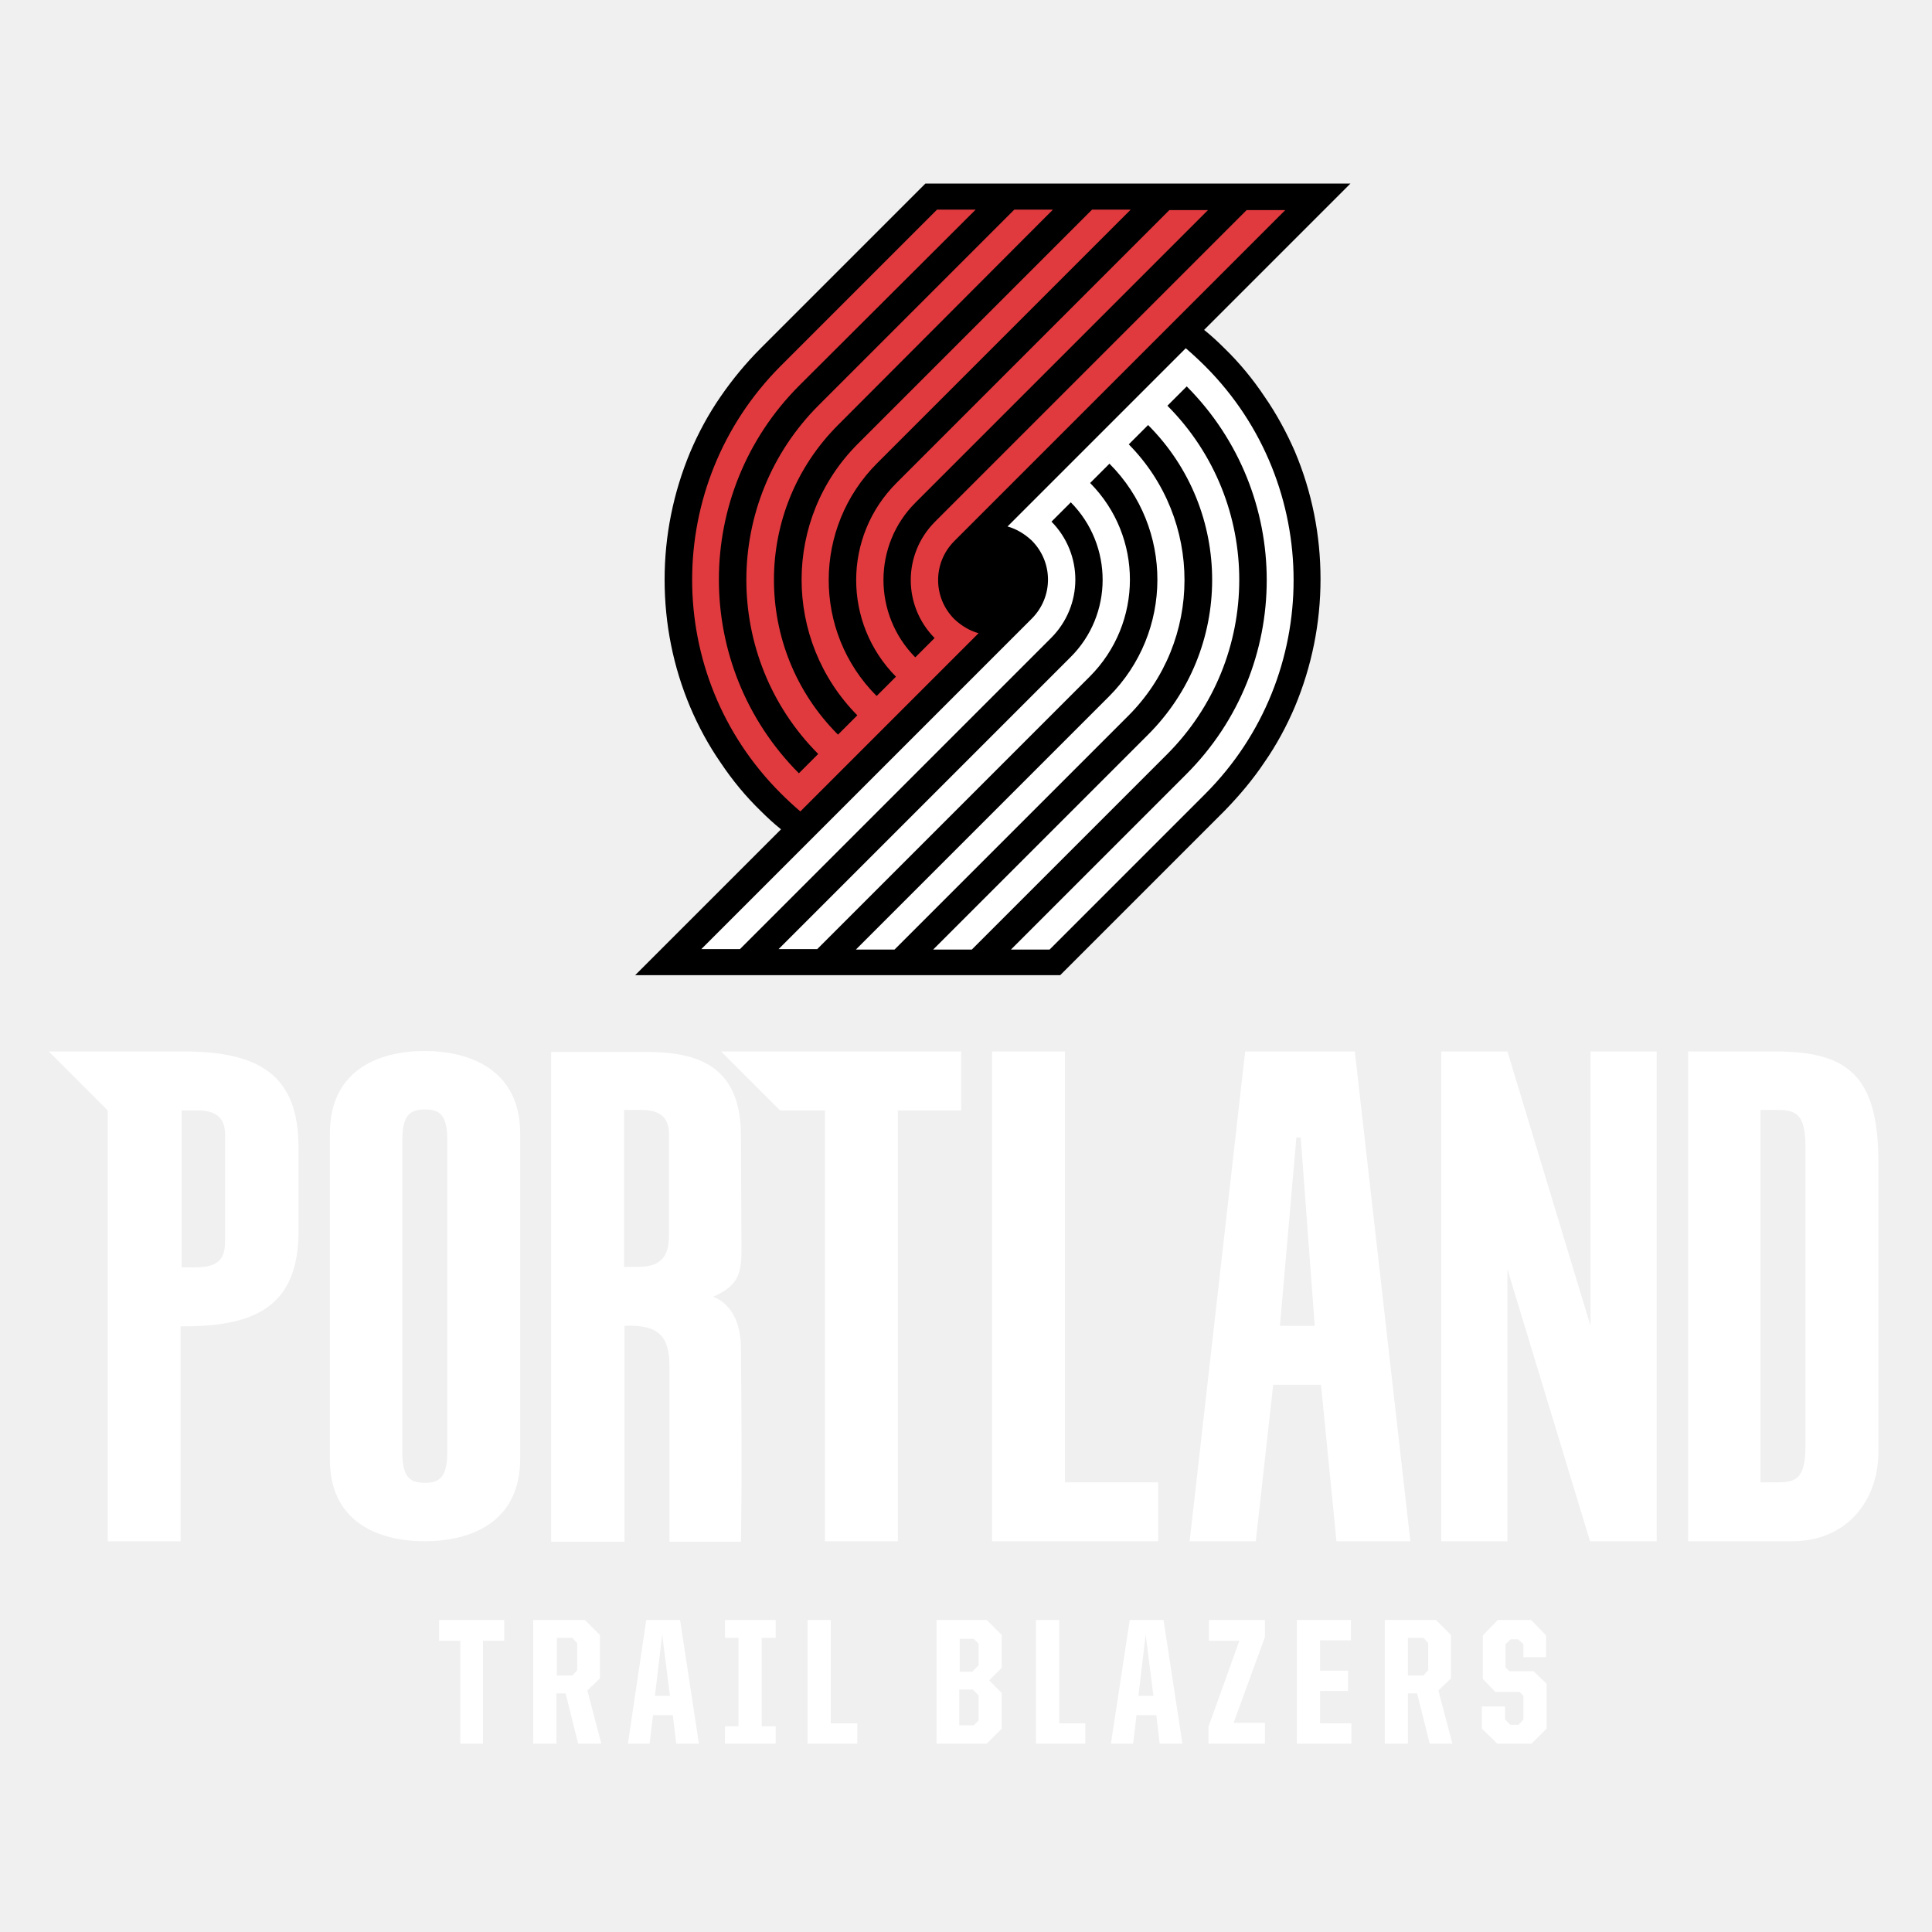
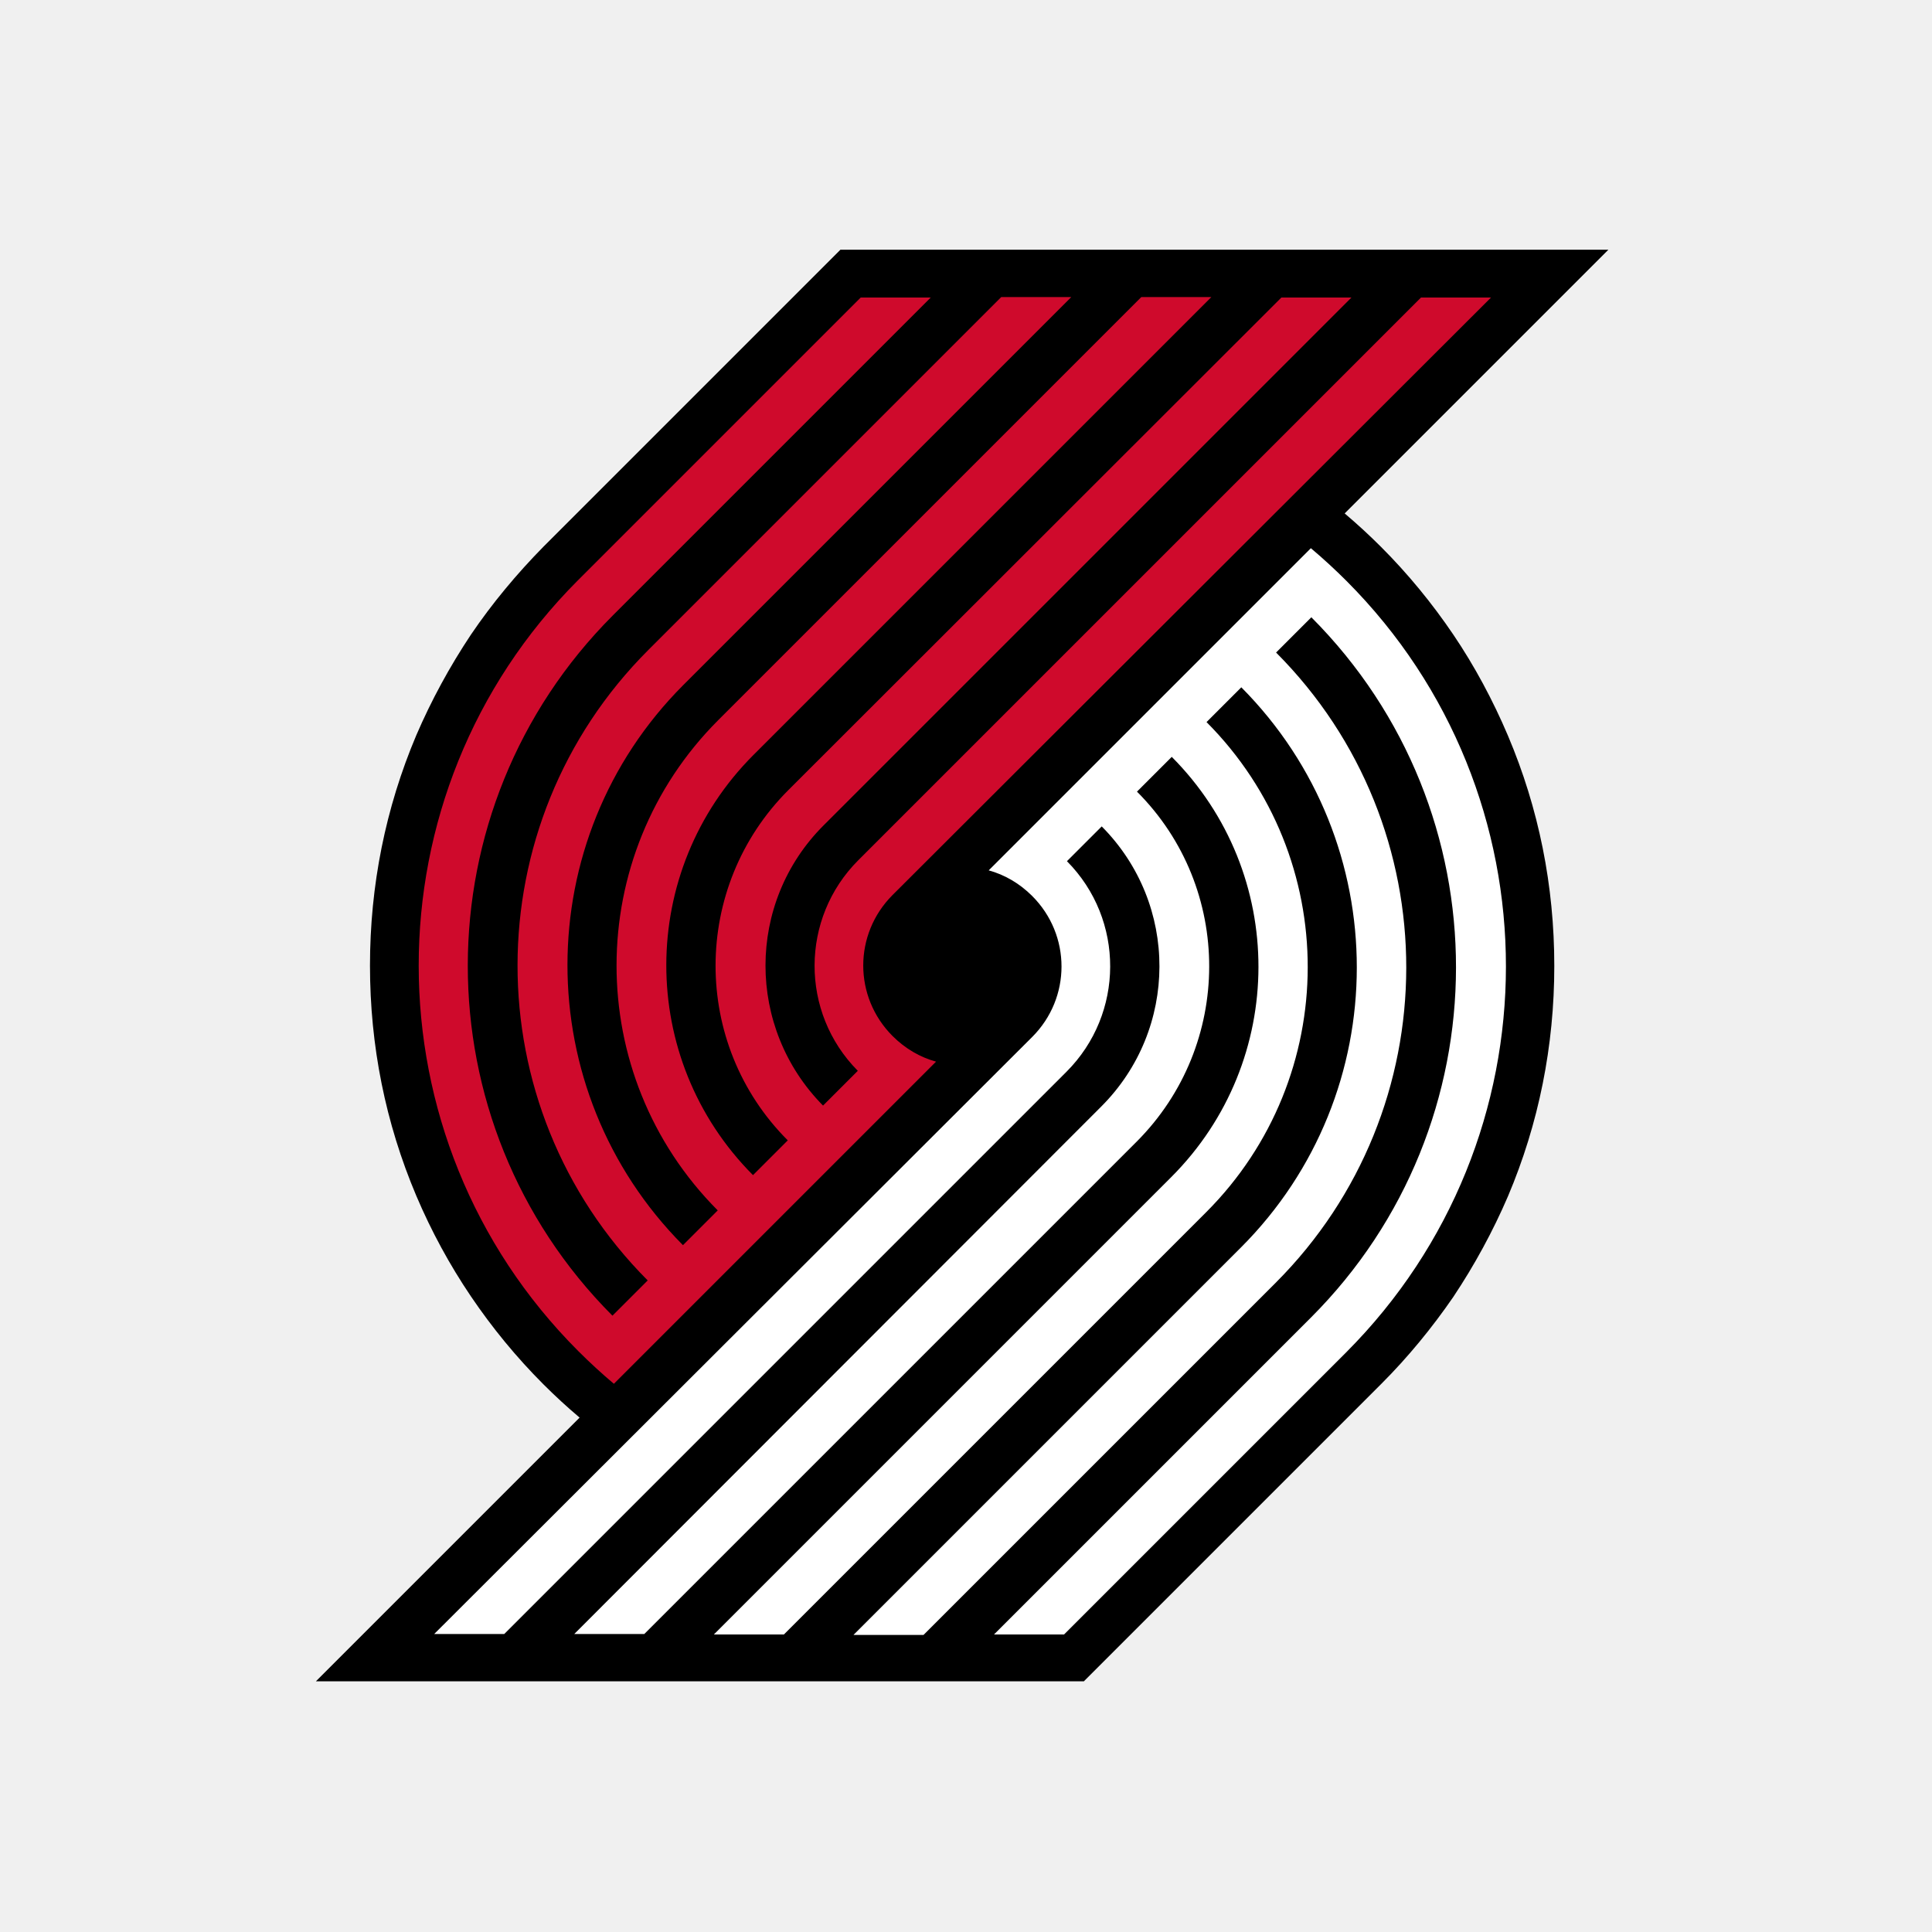
- <svg xmlns="http://www.w3.org/2000/svg" version="1.1" id="Layer_2" x="0px" y="0px" viewBox="0 0 400 400" style="enable-background:new 0 0 400 400;" xml:space="preserve">
-   <style type="text/css">
- 	.st0{fill:#FFFFFF;}
- 	.st1{fill:#E03A3E;}
- </style>
-   <g>
-     <g>
-       <path d="M261.8,82.1c-2.4-3.6-5.2-7-8.3-10c-1.3-1.3-2.7-2.6-4.2-3.8L279.6,38h-88l-34,34l0,0c0,0-0.1,0.1-0.1,0.1    c-3.1,3.1-5.9,6.5-8.3,10c-2.5,3.6-4.6,7.5-6.3,11.5c-3.5,8.4-5.3,17.3-5.3,26.4c0,9.2,1.8,18.1,5.3,26.4c1.7,4,3.8,7.9,6.3,11.5    c2.4,3.6,5.2,7,8.3,10c1.3,1.3,2.7,2.6,4.2,3.8l-30.2,30.2h88l34.1-34.1h0c3-3.1,5.8-6.4,8.2-10c2.5-3.6,4.6-7.5,6.3-11.5    c3.5-8.4,5.3-17.3,5.3-26.4c0-9.2-1.8-18.1-5.3-26.4C266.4,89.6,264.3,85.7,261.8,82.1" />
-       <path class="st0" d="M249.6,75.9c-1.3-1.3-2.7-2.6-4.1-3.8l-36.9,36.9c1.8,0.5,3.5,1.5,5,2.9l0,0c4.5,4.5,4.5,11.7,0,16.2    l-68.4,68.4h8l64.4-64.4c6.7-6.7,6.7-17.4,0.1-24.1l4-4c8.8,8.9,8.8,23.3-0.1,32.1l-60.4,60.4h8l56.4-56.4    c11.1-11.1,11.1-29,0.1-40.1l4-4c13.3,13.3,13.2,34.9-0.1,48.2l-52.4,52.4h8l48.4-48.4c15.5-15.5,15.5-40.6,0.1-56.2l4-4    c17.7,17.7,17.7,46.5-0.1,64.2l-44.4,44.4h8l40.4-40.4c19.9-19.9,20-52.2,0.1-72.2l4-4c22.1,22.2,22.1,58.1-0.1,80.3l-36.3,36.3h8    l32.3-32.3l0,0C273.9,139.9,273.9,100.3,249.6,75.9" />
-       <path class="st1" d="M161.6,164.2c1.3,1.3,2.7,2.6,4.1,3.8l36.9-36.9c-1.8-0.5-3.5-1.5-5-2.9c0,0,0,0,0,0    c-4.5-4.5-4.5-11.7,0-16.2l68.5-68.5h-8l-64.5,64.5c-6.7,6.7-6.7,17.4-0.1,24.1l-4,4c-8.8-8.9-8.8-23.3,0.1-32.1l60.5-60.5h-8    l-56.5,56.5c-11.1,11.1-11.1,29-0.1,40.1l-4,4c-13.3-13.3-13.2-34.9,0.1-48.2l52.5-52.5h-8l-48.5,48.5    c-15.5,15.5-15.5,40.6-0.1,56.2l-4,4c-17.7-17.7-17.7-46.5,0.1-64.2L218,43.4h-8l-40.5,40.5c-19.9,19.9-20,52.2-0.1,72.2l-4,4    c-22.1-22.2-22.1-58.1,0.1-80.3L202,43.4h-8l-32.4,32.4l0,0C137.2,100.3,137.2,139.8,161.6,164.2" />
-     </g>
-     <g>
-       <g>
-         <polygon class="st0" points="95.3,339.7 90.9,339.7 90.9,335.4 104.4,335.4 104.4,339.7 100,339.7 100,361 95.3,361    " />
-         <path class="st0" d="M118.5,346.9l1-1.1v-5.6l-1-1.1h-3.2v7.8H118.5z M110.5,335.4h10.6l3.1,3.1v9l-2.6,2.5l2.9,11h-4.8     l-2.6-10.4h-1.9V361h-4.8V335.4z" />
-         <path class="st0" d="M135.6,351.1h3.1l-1.6-12.7L135.6,351.1z M133.8,335.4h7l3.9,25.6H140l-0.7-5.9h-4.1l-0.7,5.9h-4.5     L133.8,335.4z" />
-         <polygon class="st0" points="150.1,357.4 152.9,357.4 152.9,339.1 150.1,339.1 150.1,335.4 160.6,335.4 160.6,339.1 157.7,339.1      157.7,357.4 160.6,357.4 160.6,361 150.1,361    " />
-         <polygon class="st0" points="167.2,335.4 172,335.4 172,356.8 177.5,356.8 177.5,361 167.2,361    " />
-         <path class="st0" d="M201.6,357.2l1-1V351l-1.2-1.2h-2.8v7.4H201.6z M201.4,346l1.2-1.2v-4.5l-1-1h-2.9v6.8H201.4z M193.9,335.4     h10.4l3.1,3.1v6.8l-2.6,2.6l2.6,2.6v7.4l-3.1,3.1h-10.4V335.4z" />
-         <polygon class="st0" points="214.5,335.4 219.3,335.4 219.3,356.8 224.7,356.8 224.7,361 214.5,361    " />
-         <path class="st0" d="M235.7,351.1h3.1l-1.6-12.7L235.7,351.1z M233.9,335.4h7l3.9,25.6h-4.7l-0.7-5.9h-4.1l-0.7,5.9H230     L233.9,335.4z" />
-         <polygon class="st0" points="250.2,357.5 256.6,339.7 250.3,339.7 250.3,335.4 261.9,335.4 261.9,338.9 255.4,356.7 261.9,356.7      261.9,361 250.2,361    " />
-         <polygon class="st0" points="268.5,335.4 279.7,335.4 279.7,339.6 273.3,339.6 273.3,345.9 279.1,345.9 279.1,350.1 273.3,350.1      273.3,356.8 279.8,356.8 279.8,361 268.5,361    " />
-         <path class="st0" d="M294.7,346.9l1-1.1v-5.6l-1-1.1h-3.2v7.8H294.7z M286.7,335.4h10.6l3.1,3.1v9l-2.6,2.5l2.9,11H296l-2.6-10.4     h-1.9V361h-4.8V335.4z" />
-         <polygon class="st0" points="306.8,357.9 306.8,353.3 311.6,353.3 311.6,356 312.7,357.1 314.4,357.1 315.4,356 315.4,351.1      314.6,350.3 309.6,350.3 307,347.6 307,338.6 310.1,335.4 317,335.4 320.1,338.6 320.1,343.1 315.4,343.1 315.4,340.4      314.3,339.4 312.8,339.4 311.7,340.4 311.7,345.2 312.5,346 317.5,346 320.2,348.6 320.2,357.9 317.1,361 310,361    " />
-       </g>
-       <g>
-         <path class="st0" d="M37.5,229.9h3.4c3.4,0,5.7,1.2,5.7,5v21.9c0,3.7-1.1,5.6-6.4,5.6h-2.6V229.9z M61.8,237.5     c0-14.8-8-19.8-23.7-19.8h-12h-3.8H10.1l12.2,12.2v89.2h15.1v-44.5h0.8c15.3,0,23.2-4.7,23.6-18.7l0,0V237.5z" />
-         <path class="st0" d="M87.9,319.1c9.4,0,19.8-3.8,19.8-17.1v-67.3c0-13.2-10.4-17.1-19.8-17.1c-9.3,0-19.6,3.8-19.6,17.1V302     C68.2,315.3,78.6,319.1,87.9,319.1 M83.3,236c0-5.1,1.6-6.3,4.7-6.3c3,0,4.6,1.1,4.6,6.3v64.7c0,5.1-1.6,6.3-4.6,6.3     c-3.1,0-4.7-1.1-4.7-6.3V236z" />
-         <path class="st0" d="M263.6,286.7h9.9l3.2,32.4H292l-11.5-101.4h-22.7l-11.5,101.4h13.7L263.6,286.7z M268.4,235.5h0.9l2.9,39     h-7.2L268.4,235.5z" />
-         <path class="st0" d="M388.9,300.7v-60.1c0-17.8-6.3-22.9-21.2-22.9h-18.2v101.4H371C382.6,319.1,388.9,310.4,388.9,300.7      M373.8,299.4c0,6.6-1.9,7.5-5.7,7.5h-3.6v-77.1h3.6c3.8,0,5.7,1,5.7,7.6V299.4z" />
-         <path class="st0" d="M129.3,274.5c7-0.3,9.3,2.1,9.3,8.3c0,20.5,0,36.4,0,36.4h14.8c0,0,0.3-10.9,0-40.2     c-0.1-9.1-5.8-10.5-5.8-10.5c6.6-2.9,5.9-6.1,5.9-13.7l-0.1-19.6c0-13.1-7.1-17.4-19.3-17.4l-20,0v101.4h15.2V274.5z      M129.2,229.8h3.6c3.4,0,5.7,1.2,5.7,5l0,21c0,3.7-1.1,6.5-6.4,6.5h-2.9V229.8z" />
-         <polygon class="st0" points="239.8,306.9 220.5,306.9 220.5,217.7 205.4,217.7 205.4,319.1 239.8,319.1    " />
-         <polygon class="st0" points="170.8,229.9 170.8,319.1 185.9,319.1 185.9,229.9 199,229.9 199,217.7 149.3,217.7 161.5,229.9         " />
-         <polygon class="st0" points="312.1,262.8 329.2,319.1 329.3,319.1 343,319.1 343,217.7 329.3,217.7 329.3,274.5 312.1,217.7      312,217.7 298.4,217.7 298.4,319.1 312.1,319.1    " />
-       </g>
-     </g>
-   </g>
+ <svg xmlns="http://www.w3.org/2000/svg" height="400.0" width="400.0">
+   <path d="M300.9,131.4c-4.4,-6.5 -9.4,-12.6 -15,-18.2c-2.4,-2.4 -4.9,-4.7 -7.5,-6.9L333,51.7H174l-61.4,61.4h0c0,0 -0.1,0.1 -0.1,0.1c-5.5,5.6 -10.6,11.7 -15,18.2c-4.4,6.6 -8.2,13.6 -11.3,20.8c-6.4,15.1 -9.6,31.2 -9.6,47.7c0,16.6 3.2,32.6 9.6,47.7c3.1,7.3 6.9,14.3 11.3,20.8c4.4,6.5 9.4,12.6 15,18.2c2.4,2.4 4.9,4.7 7.5,6.9l-54.6,54.6h159l61.6,-61.6h0c5.5,-5.5 10.5,-11.6 14.9,-18c4.4,-6.6 8.2,-13.6 11.3,-20.8c6.4,-15.1 9.6,-31.2 9.6,-47.7c0,-16.6 -3.2,-32.6 -9.6,-47.7C309.1,145 305.3,137.9 300.9,131.4" fill="#000000" fill-opacity="1.0" />
+   <path d="M278.8,120.3c-2.4,-2.4 -4.9,-4.7 -7.4,-6.8l-66.7,66.7c3.3,0.9 6.4,2.7 9,5.3l0,0c8.1,8.1 8.1,21.1 0,29.2L89.9,338.3h14.5l116.4,-116.4c12,-12 12.1,-31.5 0.1,-43.6l7.2,-7.2c16,16.1 15.9,42 -0.1,58L118.9,338.3h14.5l101.9,-101.9c20,-20 20.1,-52.5 0.1,-72.5l7.2,-7.2c24,24.1 23.9,63 -0.1,87l-94.7,94.7h14.5l87.4,-87.4c28,-28 28.1,-73.4 0.1,-101.5l7.2,-7.2c31.9,32.1 31.9,84 -0.1,116l-80.2,80.2h14.5l72.9,-72.9c36,-36 36.1,-94.4 0.1,-130.5l7.3,-7.3c40,40.1 39.9,105 -0.1,145l-65.6,65.6h14.5l58.4,-58.4l0,0C322.8,235.8 322.8,164.4 278.8,120.3" fill="#ffffff" fill-opacity="1.0" />
+   <path d="M119.7,279.7c2.4,2.4 4.9,4.7 7.4,6.8l66.7,-66.7c-3.3,-0.9 -6.4,-2.7 -9,-5.3l0,0c-8.1,-8.1 -8.1,-21.1 0,-29.2L308.7,61.6h-14.5L177.7,178.1c-12,12 -12.1,31.5 -0.1,43.6l-7.2,7.2c-15.9,-16.1 -15.9,-42 0.1,-58L279.8,61.6h-14.5L163.2,163.6c-20,20 -20.1,52.5 -0.1,72.5l-7.2,7.2c-24,-24.1 -23.9,-63 0.1,-87l94.8,-94.8h-14.5l-87.6,87.6c-28,28 -28.1,73.4 -0.1,101.5l-7.2,7.2c-31.9,-32.1 -31.9,-84 0.1,-116l80.3,-80.3h-14.5l-73.1,73.1c-36,36 -36.1,94.4 -0.1,130.5l-7.3,7.3c-40,-40.1 -39.9,-105 0.1,-145l65.8,-65.8h-14.5l-58.6,58.6l0,0C75.7,164.2 75.7,235.7 119.7,279.7" fill="#cf0a2c" fill-opacity="1.0" />
</svg>
